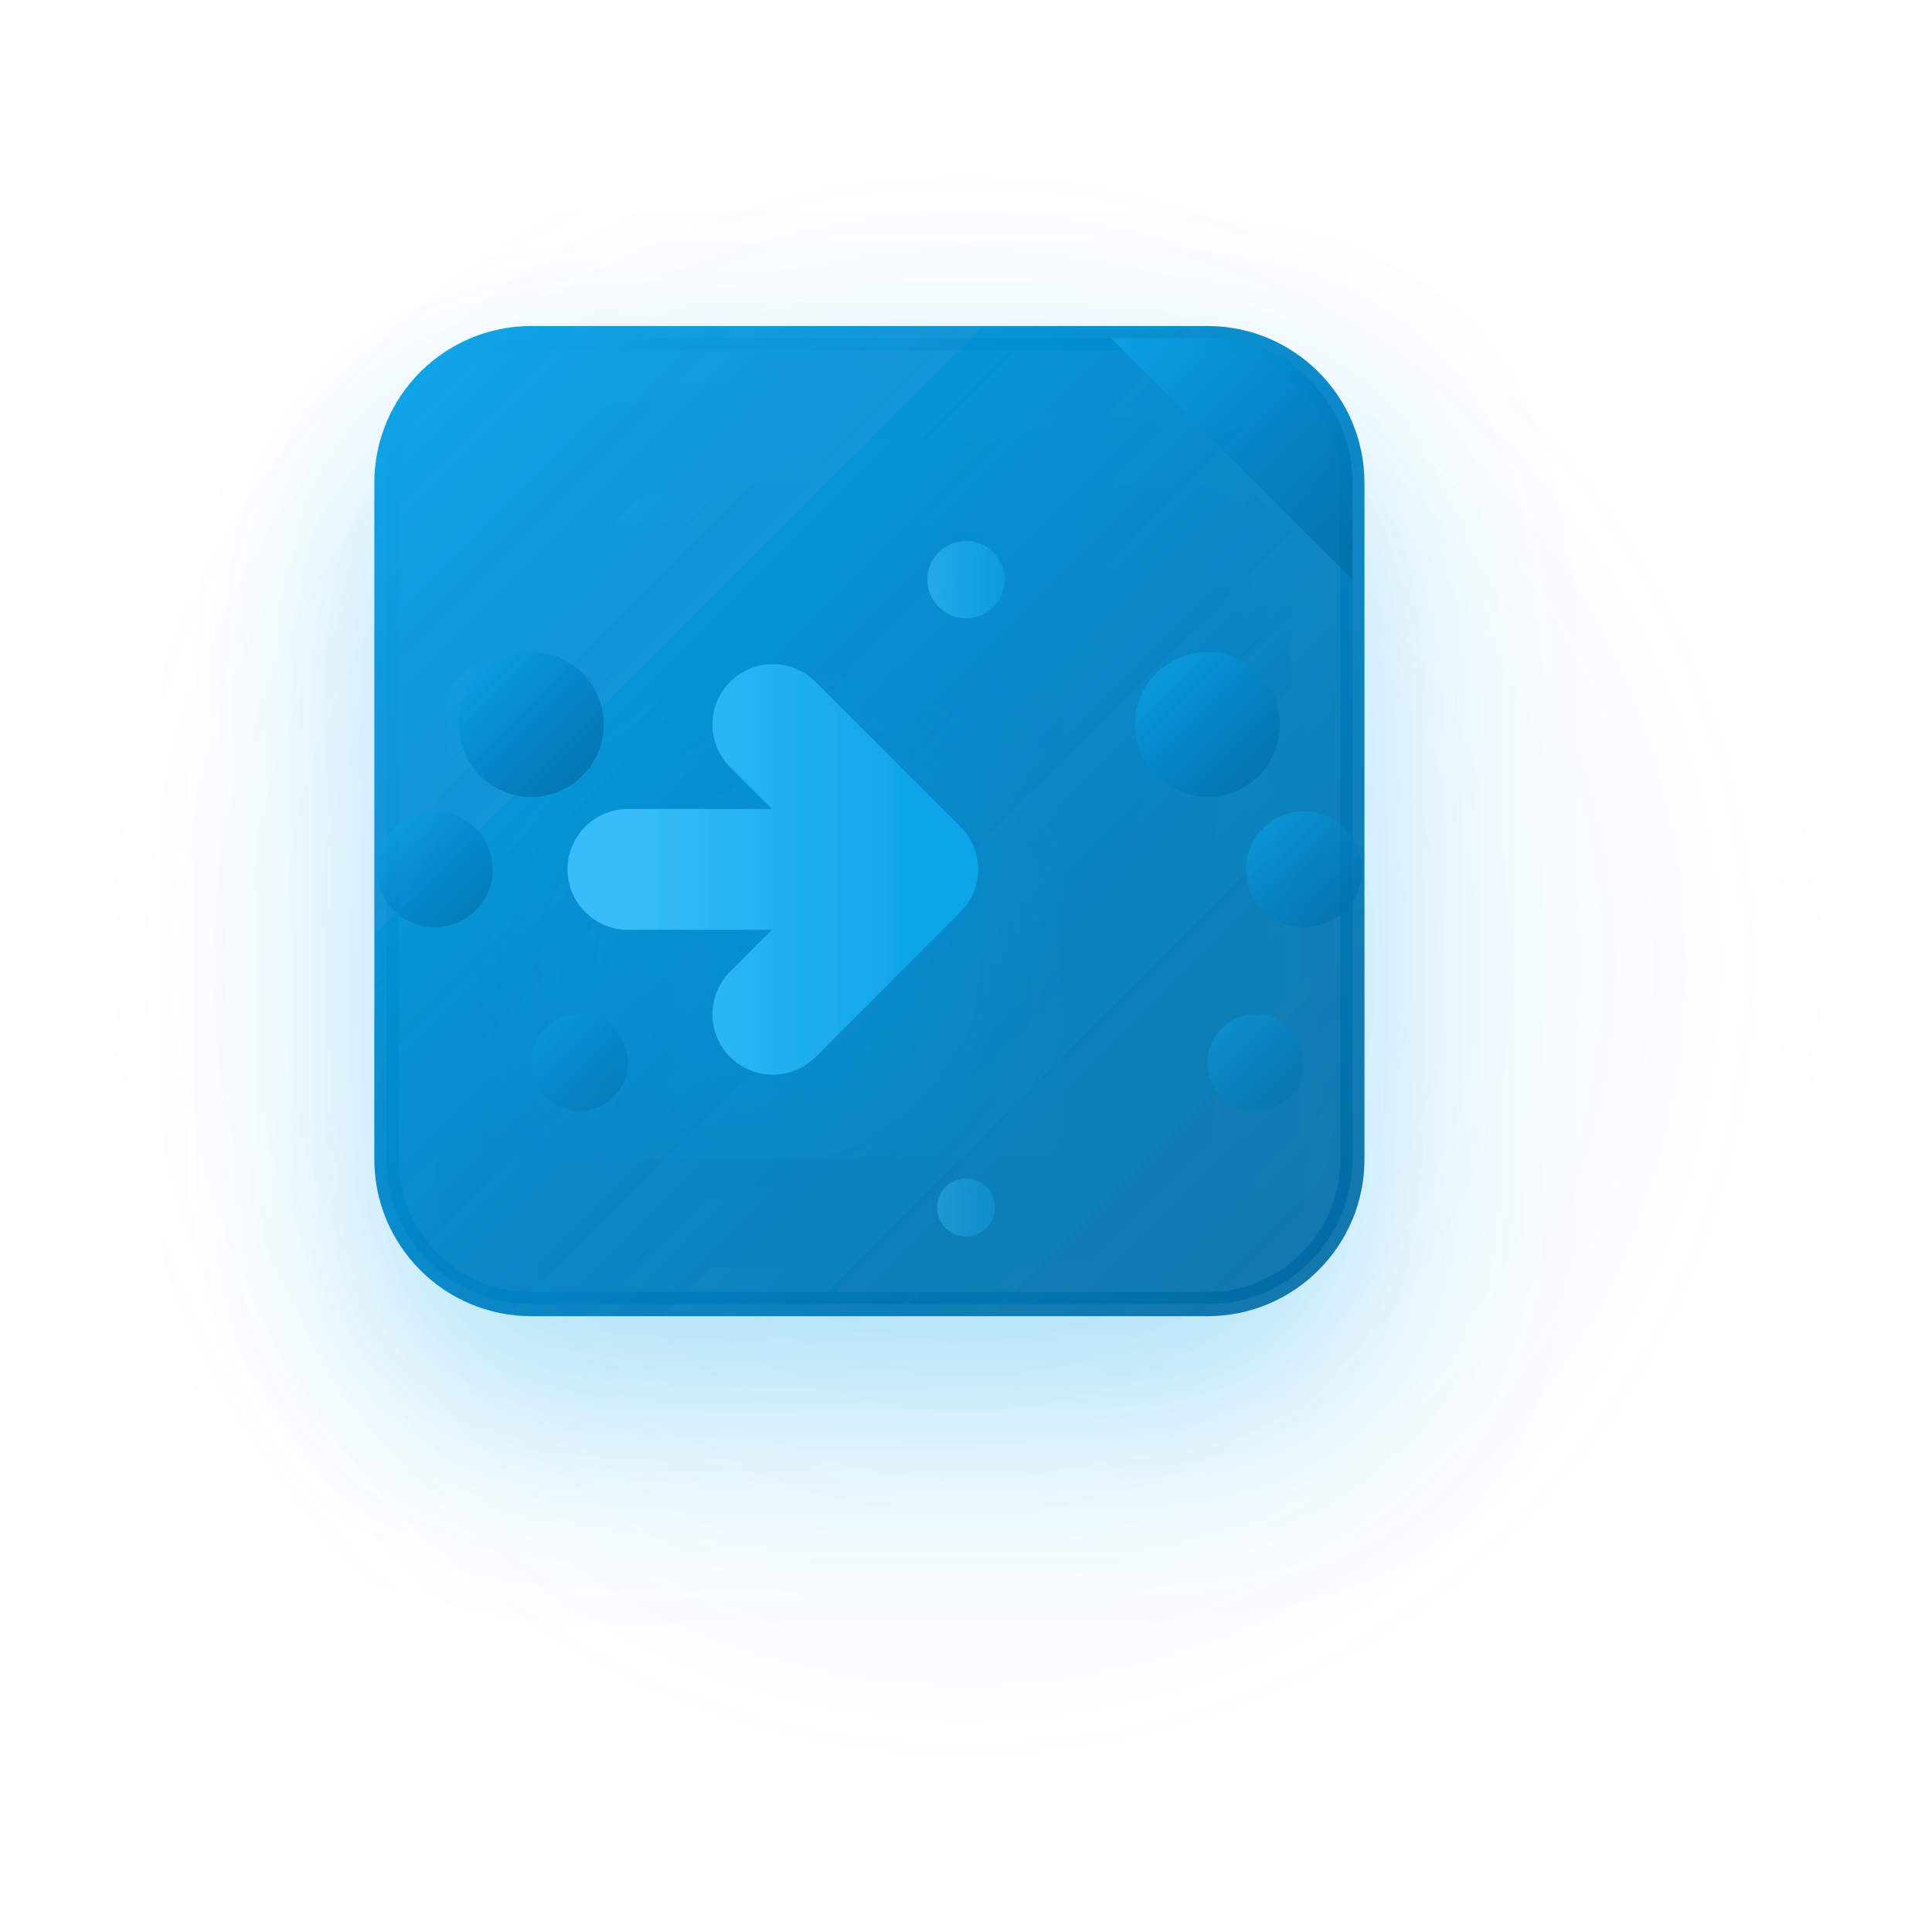
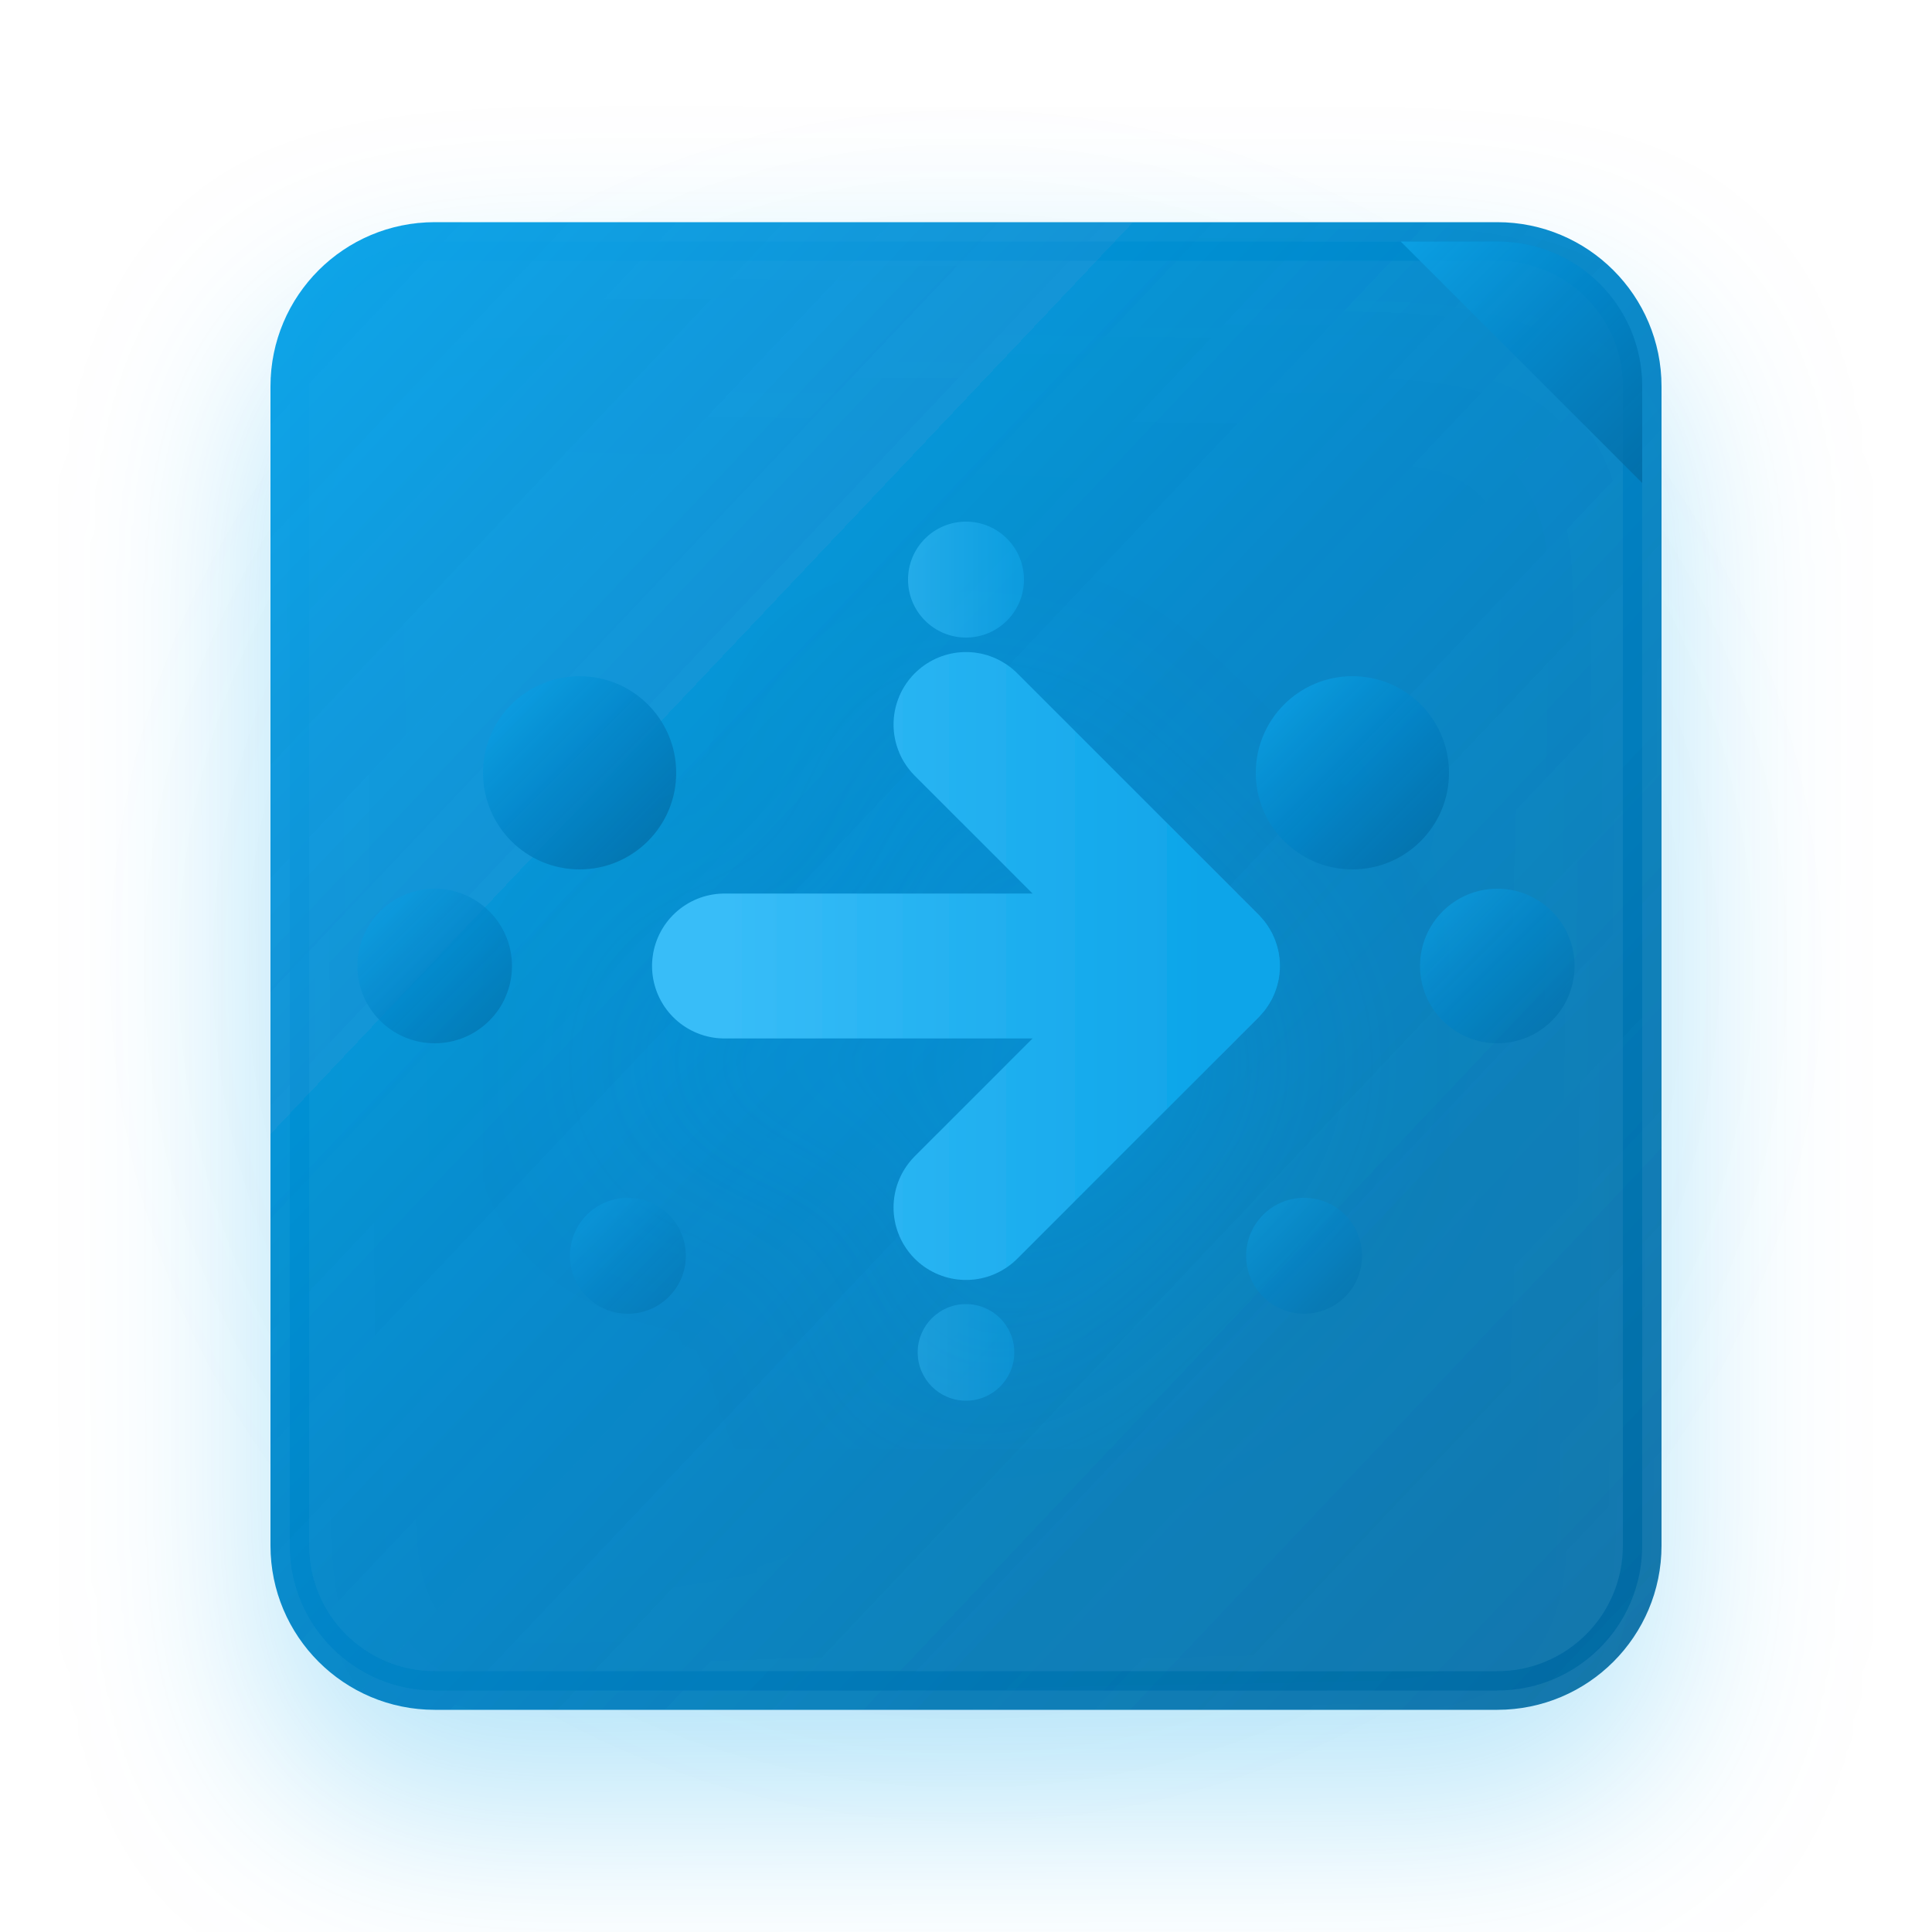
<svg xmlns="http://www.w3.org/2000/svg" width="40" height="40" viewBox="0 0 40 40" fill="none">
  <defs>
    <linearGradient id="mainGradient" x1="0%" y1="0%" x2="100%" y2="100%">
      <stop offset="0%" style="stop-color:#0ea5e9;stop-opacity:1" />
      <stop offset="50%" style="stop-color:#0284c7;stop-opacity:0.95" />
      <stop offset="100%" style="stop-color:#0369a1;stop-opacity:0.9" />
    </linearGradient>
    <linearGradient id="arrowGradient" x1="0%" y1="0%" x2="100%" y2="0%">
      <stop offset="0%" style="stop-color:#38bdf8;stop-opacity:1" />
      <stop offset="100%" style="stop-color:#0ea5e9;stop-opacity:1" />
    </linearGradient>
    <radialGradient id="glowGradient" cx="50%" cy="50%" r="50%">
      <stop offset="0%" style="stop-color:#0ea5e9;stop-opacity:0.1" />
      <stop offset="100%" style="stop-color:#0ea5e9;stop-opacity:0" />
    </radialGradient>
    <filter id="shadow" x="-50%" y="-50%" width="200%" height="200%">
      <feDropShadow dx="0" dy="2" stdDeviation="2" flood-color="#0ea5e9" flood-opacity="0.3" />
    </filter>
  </defs>
  <circle cx="20" cy="20" r="18" fill="url(#glowGradient)" />
-   <path d="M8 10C8 8.343 9.343 7 11 7H25C26.657 7 28 8.343 28 10V24C28 25.657 26.657 27 25 27H11C9.343 27 8 25.657 8 24V10Z" fill="url(#mainGradient)" stroke="url(#mainGradient)" stroke-width="0.5" rx="2" ry="2" filter="url(#shadow)" />
-   <path d="M23 7L28 12V10C28 8.343 26.657 7 25 7H23Z" fill="url(#mainGradient)" fill-opacity="0.8" />
-   <path d="M13 18L19 18M16 15L19 18L16 21" stroke="url(#arrowGradient)" stroke-width="2.5" stroke-linecap="round" stroke-linejoin="round" filter="url(#shadow)" />
-   <circle cx="11" cy="15" r="1.5" fill="url(#mainGradient)" opacity="0.9" />
-   <circle cx="9" cy="18" r="1.2" fill="url(#mainGradient)" opacity="0.7" />
-   <circle cx="12" cy="22" r="1" fill="url(#mainGradient)" opacity="0.5" />
-   <circle cx="25" cy="15" r="1.5" fill="url(#mainGradient)" opacity="0.9" />
-   <circle cx="27" cy="18" r="1.2" fill="url(#mainGradient)" opacity="0.7" />
-   <circle cx="26" cy="22" r="1" fill="url(#mainGradient)" opacity="0.5" />
-   <circle cx="20" cy="12" r="0.8" fill="url(#arrowGradient)" opacity="0.6" />
-   <circle cx="20" cy="25" r="0.6" fill="url(#arrowGradient)" opacity="0.4" />
+   <path d="M6 8C6 6.343 7.343 5 9 5H31C32.657 5 34 6.343 34 8V32C34 33.657 32.657 35 31 35H9C7.343 35 6 33.657 6 32V8Z" fill="url(#mainGradient)" stroke="url(#mainGradient)" stroke-width="0.8" rx="3" ry="3" filter="url(#shadow)" />
+   <path d="M29 5L34 10V8C34 6.343 32.657 5 31 5H29Z" fill="url(#mainGradient)" fill-opacity="0.8" />
+   <path d="M15 20L25 20M20 15L25 20L20 25" stroke="url(#arrowGradient)" stroke-width="3" stroke-linecap="round" stroke-linejoin="round" filter="url(#shadow)" />
+   <circle cx="12" cy="16" r="2" fill="url(#mainGradient)" opacity="0.9" />
+   <circle cx="9" cy="20" r="1.6" fill="url(#mainGradient)" opacity="0.7" />
+   <circle cx="13" cy="26" r="1.2" fill="url(#mainGradient)" opacity="0.5" />
+   <circle cx="28" cy="16" r="2" fill="url(#mainGradient)" opacity="0.9" />
+   <circle cx="31" cy="20" r="1.6" fill="url(#mainGradient)" opacity="0.7" />
+   <circle cx="27" cy="26" r="1.2" fill="url(#mainGradient)" opacity="0.5" />
+   <circle cx="20" cy="12" r="1.2" fill="url(#arrowGradient)" opacity="0.6" />
+   <circle cx="20" cy="28" r="1" fill="url(#arrowGradient)" opacity="0.4" />
</svg>
